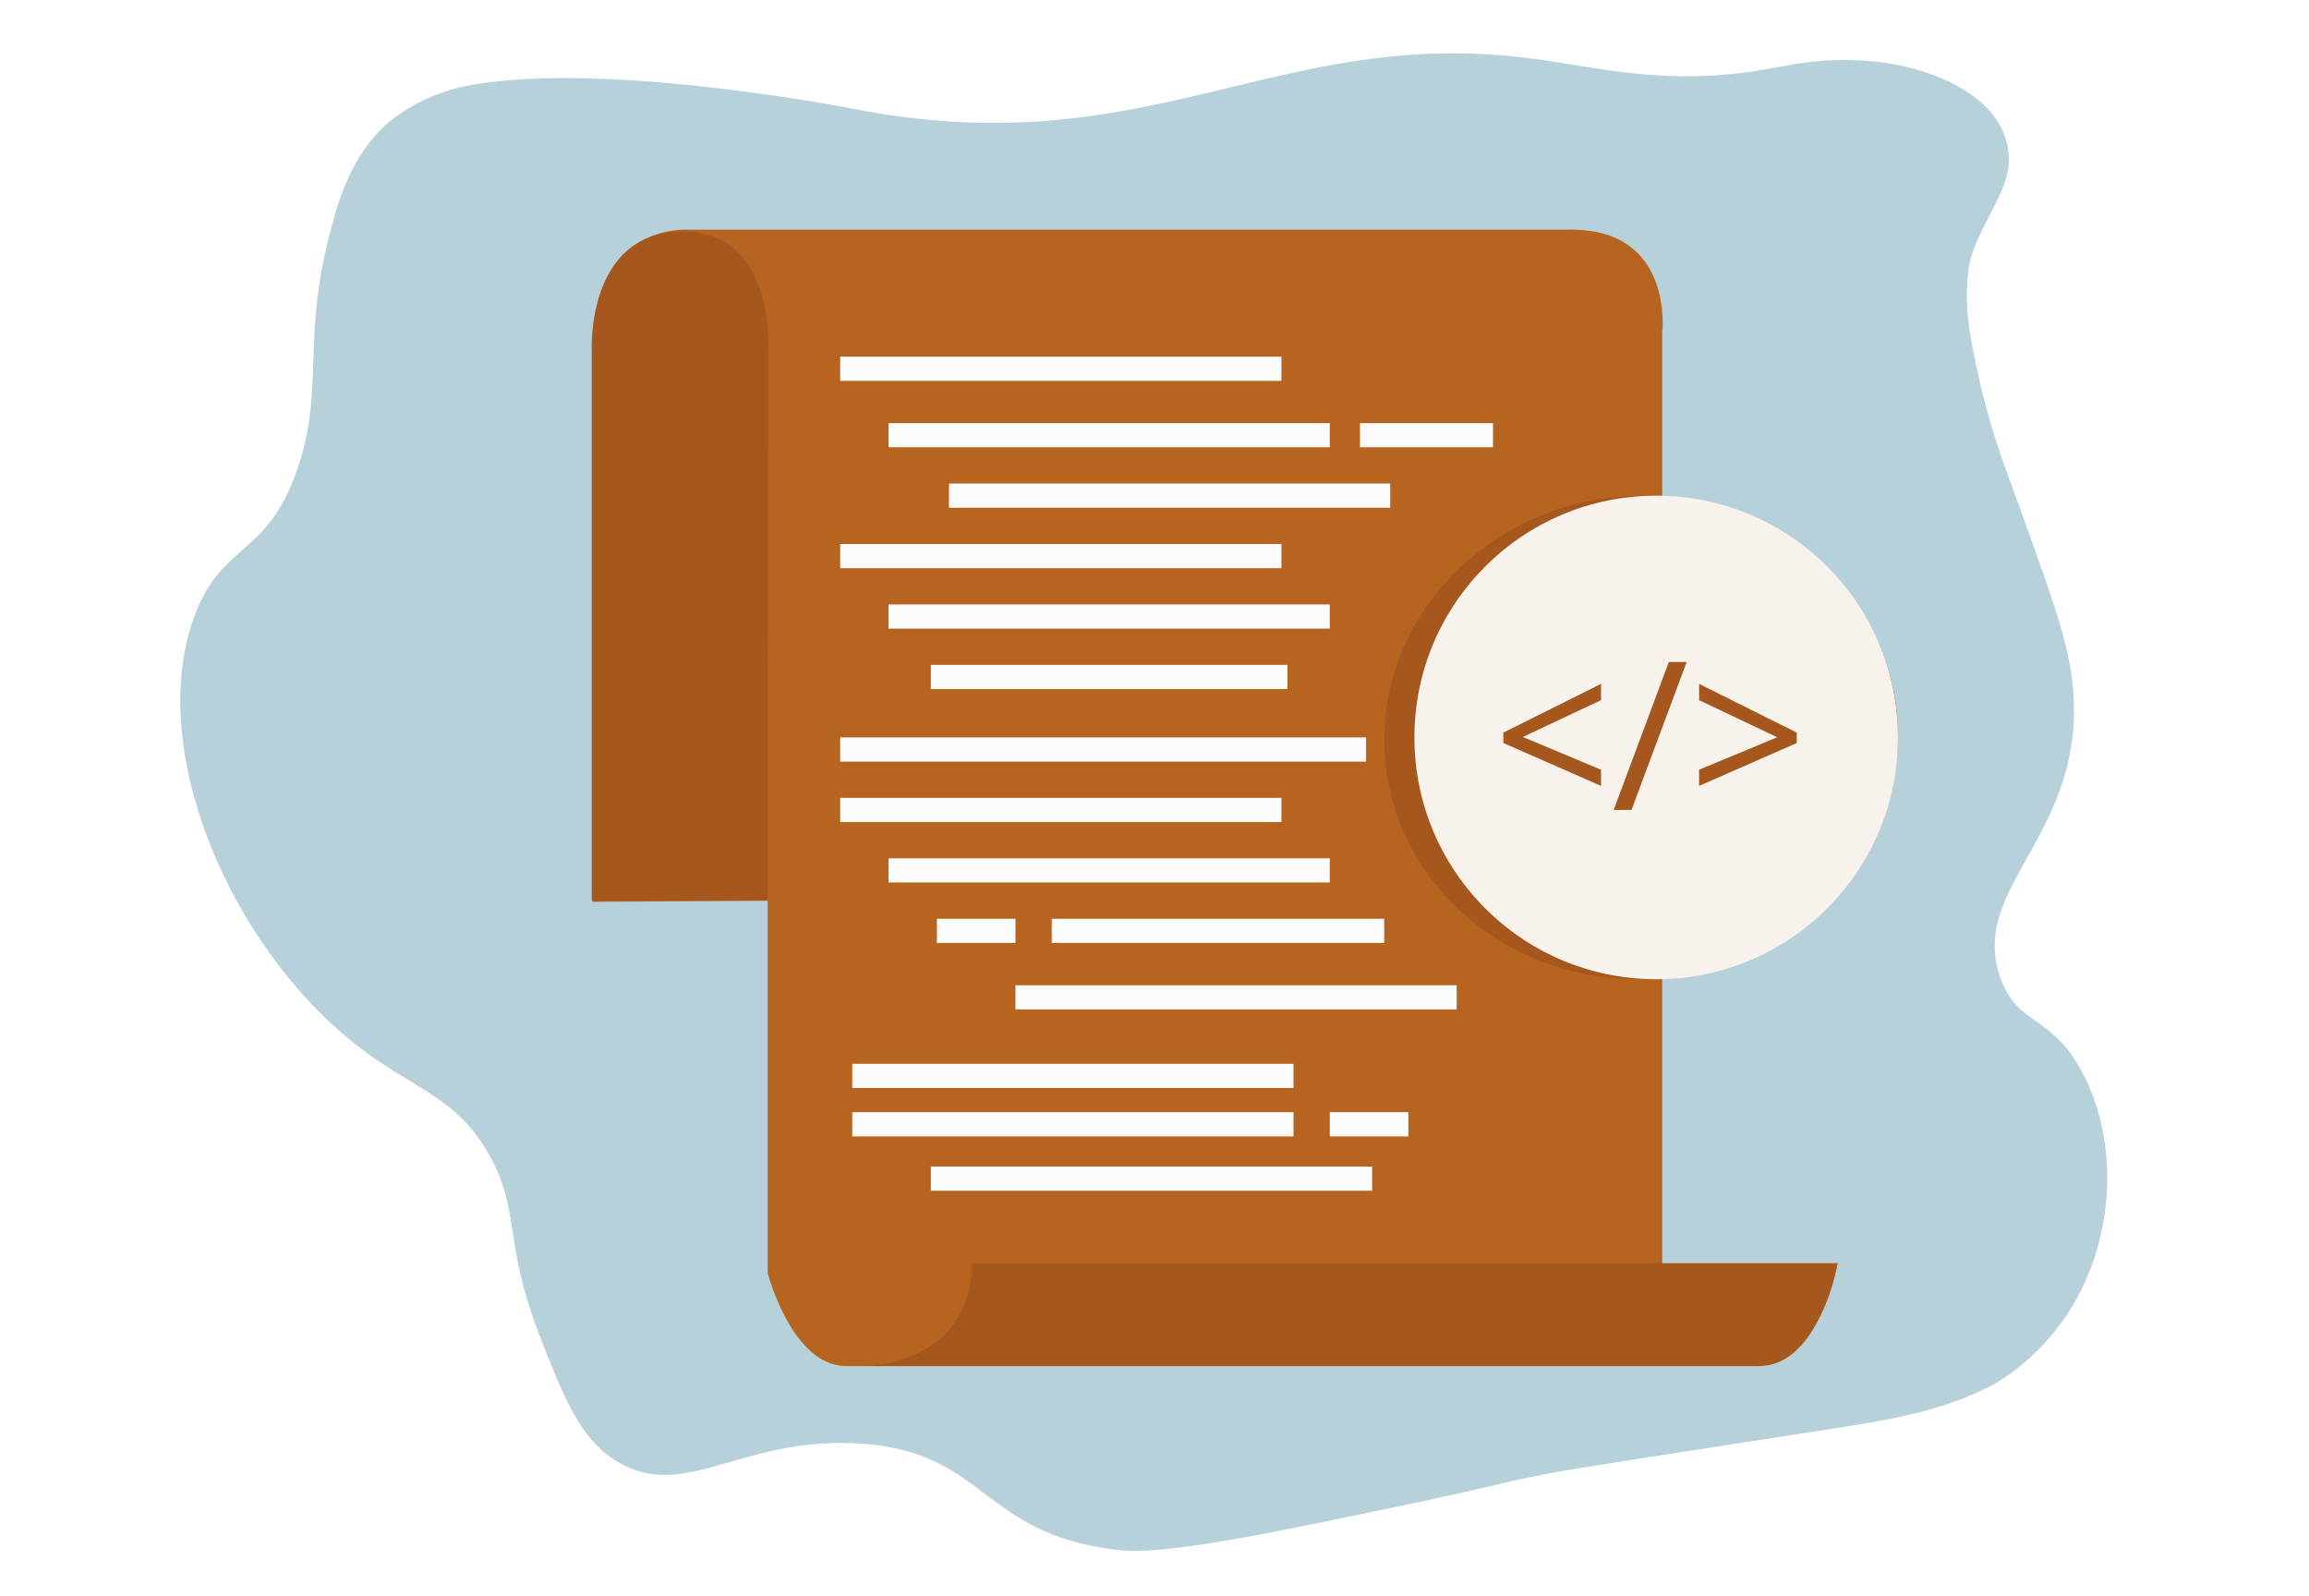
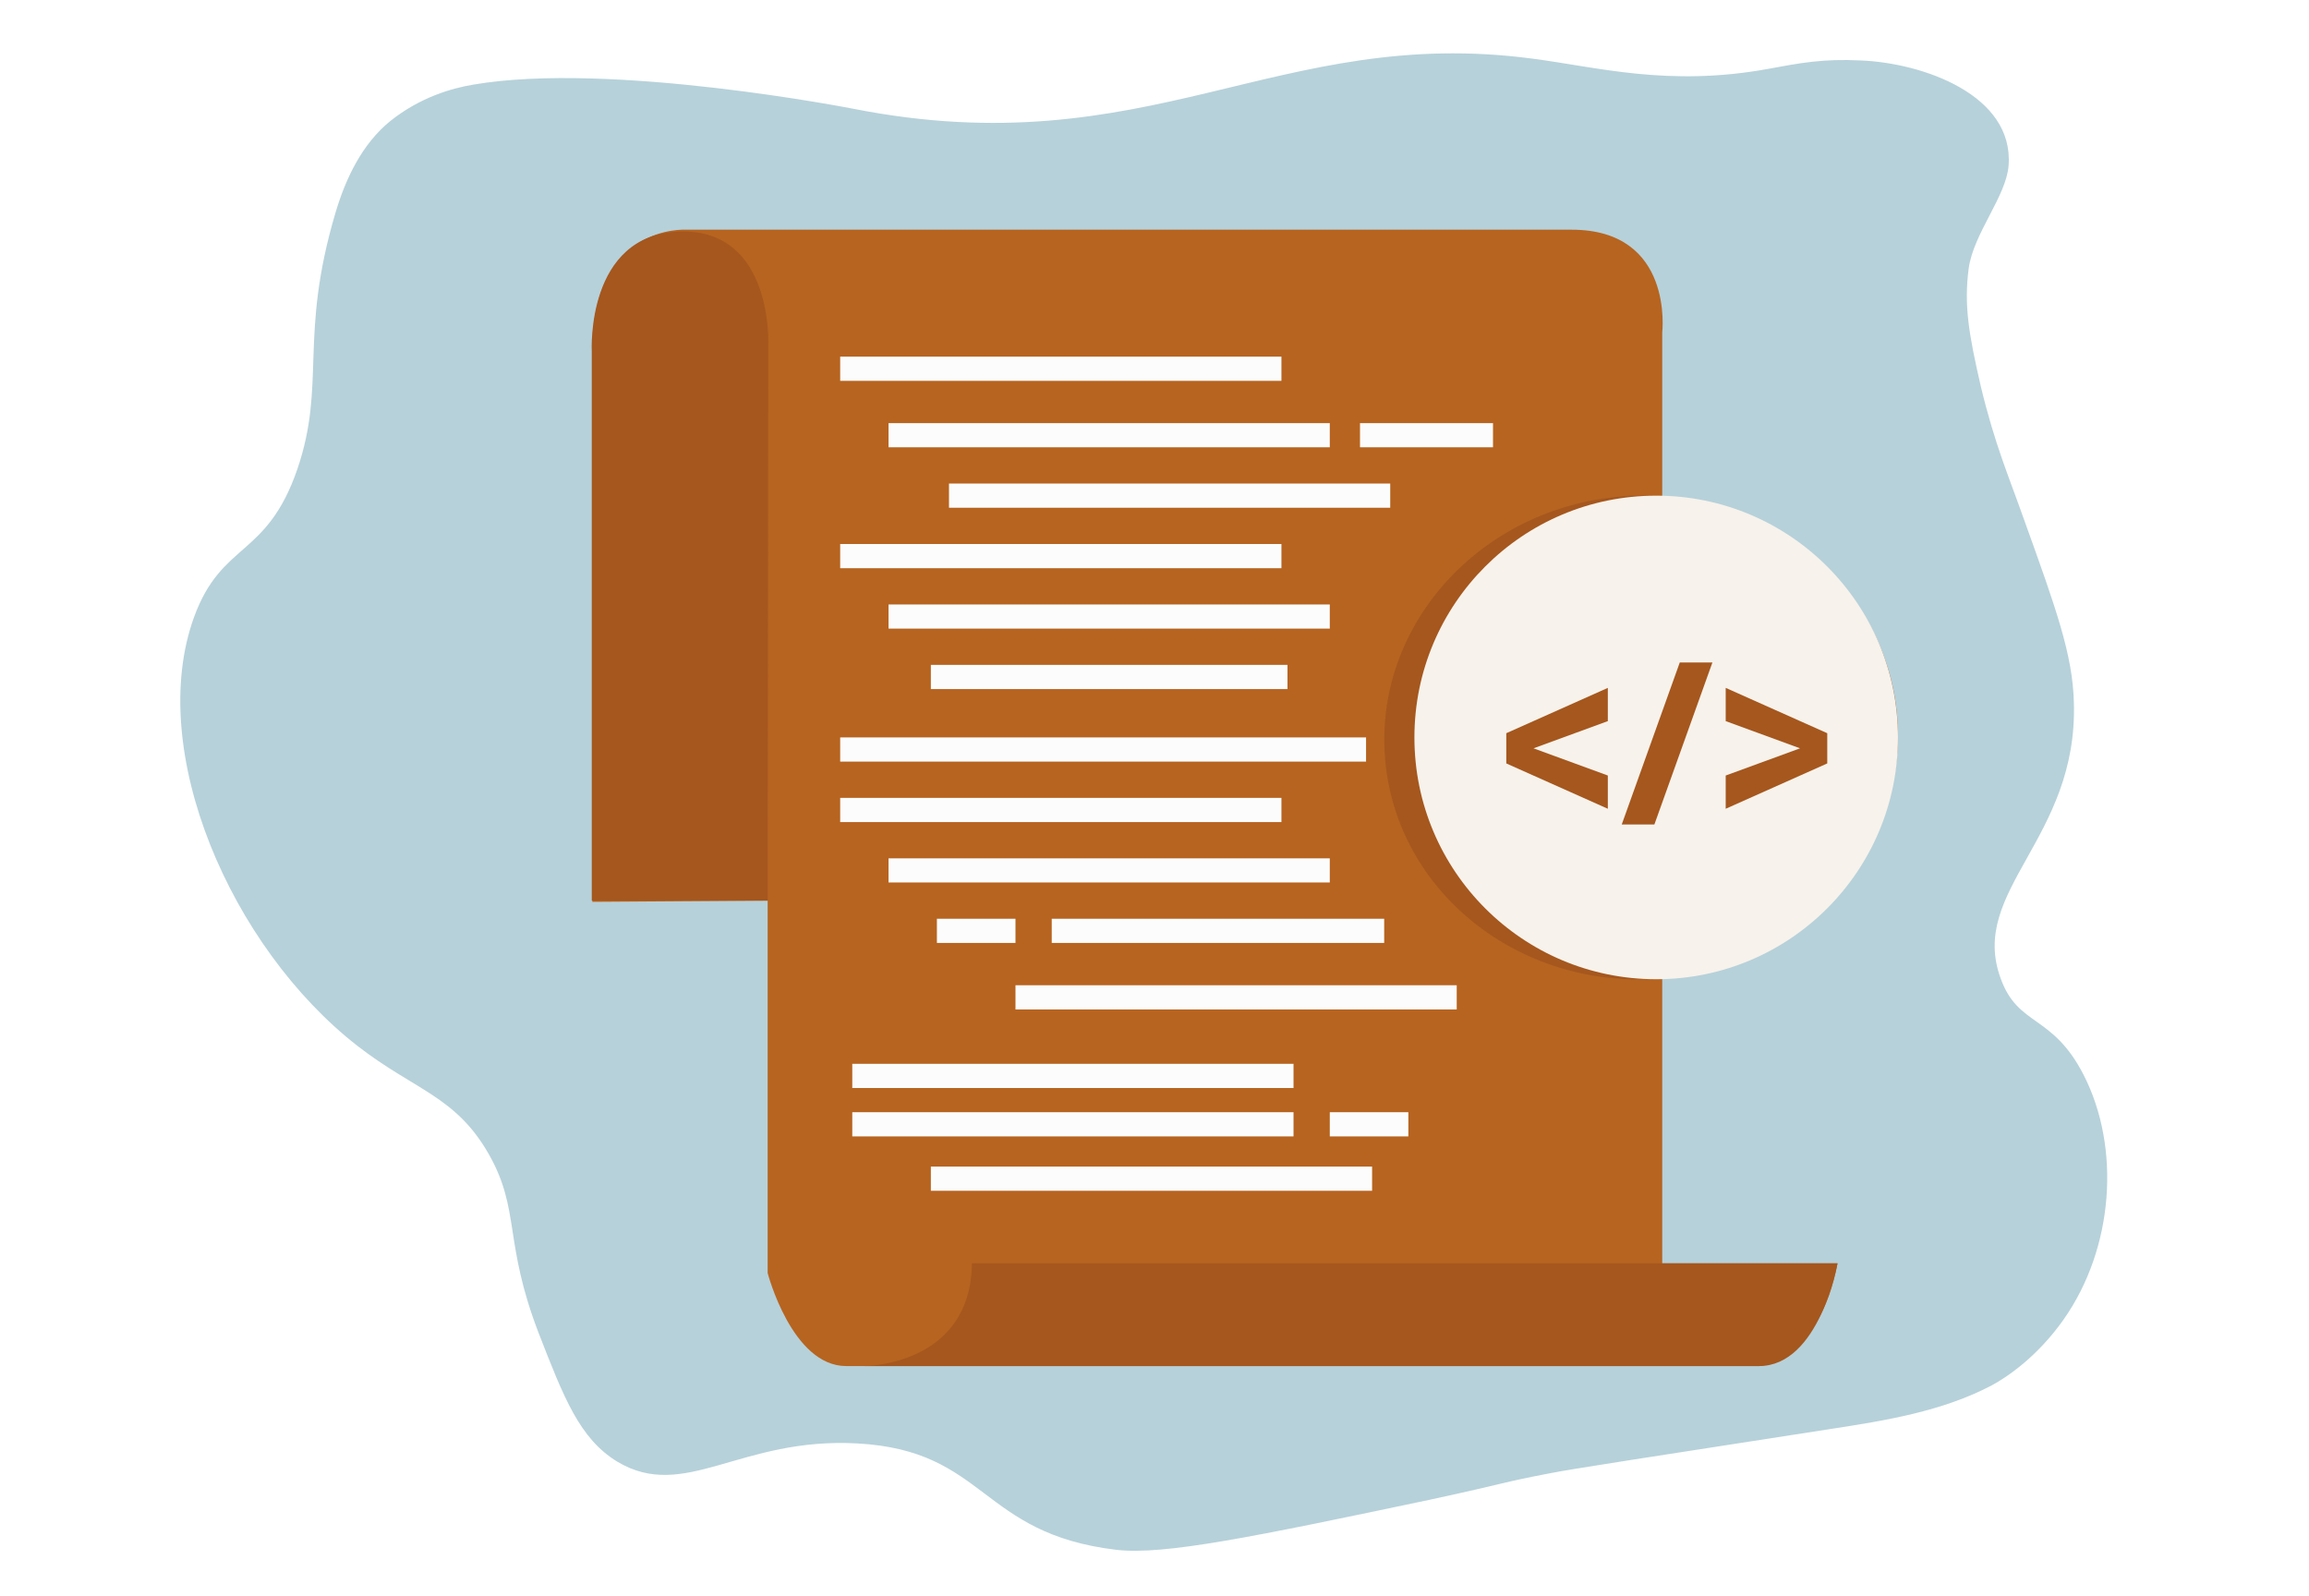
<svg xmlns="http://www.w3.org/2000/svg" xmlns:xlink="http://www.w3.org/1999/xlink" version="1.1" id="Layer_1" x="0px" y="0px" viewBox="0 0 382 264" style="enable-background:new 0 0 382 264;" xml:space="preserve">
  <style type="text/css">
- 	.st0{clip-path:url(#SVGID_00000089548871891715719990000015831876028437225131_);}
+ 	.st0{clip-path:url(#SVGID_00000047752878332967107500000004023389691543345552_);}
	.st1{fill:#B6D1DA;}
	.st2{fill:#B76420;}
	.st3{fill:#A5571E;}
	.st4{fill:#F7F2EB;}
	.st5{fill:#FCFCFC;}
- 	.st6{font-family:'WorkSans-Bold';}
- 	.st7{font-size:34.304px;}
+ 	.st6{enable-background:new    ;}
</style>
  <g>
    <g>
-       <defs>
-         <path id="SVGID_1_" d="M327.7,63.9c2.3,9.6,4.7,15.1,7.1,21.9c5.4,15,8.1,22.5,8.3,30.4c0.7,22.6-17.5,31.1-12.1,45.7     c2.9,8,8.5,5.8,13.7,15.9c6.2,12.1,5,28.7-3.3,40.5c-4.3,6.1-9.3,9.5-11.9,10.9c-8.2,4.3-17.5,5.8-26.6,7.2     c-28.4,4.4-43.4,6.7-46.3,7.3c-8.4,1.6-6.6,1.5-20,4.4c-29.4,6.2-44,9.2-51.9,8.3c-22.7-2.7-21.4-16.4-42.8-17.6     c-19.5-1.1-28.6,9.7-39.8,3c-6.2-3.8-8.8-10.5-13-21.3c-5.8-15.1-3-20.3-8.2-29.5c-5.5-9.7-12.3-10.6-21.8-18     c-20.9-16.3-35-48.8-27-70.9c4.6-12.6,12-9.7,17.1-24.5c4.8-14.1,0.2-21.8,6.3-42.4c1.7-5.7,4.4-11.4,9.1-15.2     c4.9-3.9,10.1-5.4,13.7-6c22.7-3.9,62.9,4,62.9,4c48.8,9.6,70.1-13.9,112.3-8.3c10.8,1.4,22.5,4.7,39,1.7c5.4-1,9.1-1.7,15.3-1.4     c10.3,0.4,25.4,5.7,24.5,17.4c-0.4,5.1-5.8,11.2-6.6,17C324.9,50.5,325.7,55.2,327.7,63.9z" />
-       </defs>
-       <clipPath id="SVGID_00000043423080654988688190000008912198034534827407_">
-         <use xlink:href="#SVGID_1_" style="overflow:visible;" />
-       </clipPath>
-       <g style="clip-path:url(#SVGID_00000043423080654988688190000008912198034534827407_);">
-         <rect y="-0.3" class="st1" width="382" height="264.4" />
-         <g>
-           <path class="st2" d="M127,149v61.6c0,0,4,15.4,13,15.4s151.1,0,151.1,0s9.9-1,12.9-17h-29V55c0,0,2-17-15-17s-146.5,0-146.5,0      S98,37,98,58s0,91.2,0,91.2L127,149z" />
-           <path class="st3" d="M127,149H97.9V58.1c0,0-1-19.4,14.6-19.8s14.6,19,14.6,19L127,149L127,149z" />
-           <path class="st3" d="M304,209c0,0-3,17-13,17s-148,0-148,0s17.6,0,17.8-17H304z" />
-           <ellipse transform="matrix(0.9965 -8.378083e-02 8.378083e-02 0.9965 -9.2671 23.1756)" class="st3" cx="271.5" cy="122" rx="42.5" ry="40" />
-           <circle class="st4" cx="274" cy="122" r="40" />
-           <rect x="139" y="59" class="st5" width="73" height="4" />
-           <rect x="147" y="70" class="st5" width="73" height="4" />
-           <rect x="139" y="90" class="st5" width="73" height="4" />
-           <rect x="147" y="100" class="st5" width="73" height="4" />
-           <rect x="154" y="110" class="st5" width="59" height="4" />
-           <rect x="157" y="80" class="st5" width="73" height="4" />
-           <rect x="225" y="70" class="st5" width="22" height="4" />
-           <rect x="155" y="152" class="st5" width="13" height="4" />
-           <rect x="220" y="184" class="st5" width="13" height="4" />
-           <rect x="139" y="122" class="st5" width="87" height="4" />
-           <rect x="139" y="132" class="st5" width="73" height="4" />
-           <rect x="147" y="142" class="st5" width="73" height="4" />
-           <rect x="168" y="163" class="st5" width="73" height="4" />
-           <rect x="141" y="176" class="st5" width="73" height="4" />
-           <rect x="141" y="184" class="st5" width="73" height="4" />
-           <rect x="154" y="193" class="st5" width="73" height="4" />
-           <rect x="174" y="152" class="st5" width="55" height="4" />
-           <text transform="matrix(1 0 0 1 247 134)" class="st3 st6 st7">&lt;/&gt;</text>
+       <g>
+         <defs>
+           <path id="SVGID_1_" d="M327.7,63.9c2.3,9.6,4.7,15.1,7.1,21.9c5.4,15,8.1,22.5,8.3,30.4c0.7,22.6-17.5,31.1-12.1,45.7      c2.9,8,8.5,5.8,13.7,15.9c6.2,12.1,5,28.7-3.3,40.5c-4.3,6.1-9.3,9.5-11.9,10.9c-8.2,4.3-17.5,5.8-26.6,7.2      c-28.4,4.4-43.4,6.7-46.3,7.3c-8.4,1.6-6.6,1.5-20,4.4c-29.4,6.2-44,9.2-51.9,8.3c-22.7-2.7-21.4-16.4-42.8-17.6      c-19.5-1.1-28.6,9.7-39.8,3c-6.2-3.8-8.8-10.5-13-21.3c-5.8-15.1-3-20.3-8.2-29.5c-5.5-9.7-12.3-10.6-21.8-18      c-20.9-16.3-35-48.8-27-70.9c4.6-12.6,12-9.7,17.1-24.5c4.8-14.1,0.2-21.8,6.3-42.4c1.7-5.7,4.4-11.4,9.1-15.2      c4.9-3.9,10.1-5.4,13.7-6c22.7-3.9,62.9,4,62.9,4c48.8,9.6,70.1-13.9,112.3-8.3c10.8,1.4,22.5,4.7,39,1.7      c5.4-1,9.1-1.7,15.3-1.4c10.3,0.4,25.4,5.7,24.5,17.4c-0.4,5.1-5.8,11.2-6.6,17C324.9,50.5,325.7,55.2,327.7,63.9z" />
+         </defs>
+         <clipPath id="SVGID_00000136403844746480038350000014207782889798853519_">
+           <use xlink:href="#SVGID_1_" style="overflow:visible;" />
+         </clipPath>
+         <g style="clip-path:url(#SVGID_00000136403844746480038350000014207782889798853519_);">
+           <rect y="-0.3" class="st1" width="382" height="264.4" />
+           <g>
+             <path class="st2" d="M127,149v61.6c0,0,4,15.4,13,15.4s151.1,0,151.1,0s9.9-1,12.9-17h-29V55c0,0,2-17-15-17s-146.5,0-146.5,0       S98,37,98,58s0,91.2,0,91.2L127,149z" />
+             <path class="st3" d="M127,149H97.9V58.1c0,0-1-19.4,14.6-19.8s14.6,19,14.6,19L127,149L127,149z" />
+             <path class="st3" d="M304,209c0,0-3,17-13,17s-148,0-148,0s17.6,0,17.8-17H304z" />
+             <ellipse transform="matrix(0.9965 -8.377951e-02 8.377951e-02 0.9965 -9.2668 23.1754)" class="st3" cx="271.5" cy="122" rx="42.5" ry="40" />
+             <circle class="st4" cx="274" cy="122" r="40" />
+             <rect x="139" y="59" class="st5" width="73" height="4" />
+             <rect x="147" y="70" class="st5" width="73" height="4" />
+             <rect x="139" y="90" class="st5" width="73" height="4" />
+             <rect x="147" y="100" class="st5" width="73" height="4" />
+             <rect x="154" y="110" class="st5" width="59" height="4" />
+             <rect x="157" y="80" class="st5" width="73" height="4" />
+             <rect x="225" y="70" class="st5" width="22" height="4" />
+             <rect x="155" y="152" class="st5" width="13" height="4" />
+             <rect x="220" y="184" class="st5" width="13" height="4" />
+             <rect x="139" y="122" class="st5" width="87" height="4" />
+             <rect x="139" y="132" class="st5" width="73" height="4" />
+             <rect x="147" y="142" class="st5" width="73" height="4" />
+             <rect x="168" y="163" class="st5" width="73" height="4" />
+             <rect x="141" y="176" class="st5" width="73" height="4" />
+             <rect x="141" y="184" class="st5" width="73" height="4" />
+             <rect x="154" y="193" class="st5" width="73" height="4" />
+             <rect x="174" y="152" class="st5" width="55" height="4" />
+             <g class="st6">
+               <path class="st3" d="M266,133.8l-16.8-7.5v-5l16.8-7.5v5.5l-12.3,4.5l12.3,4.5V133.8z" />
+               <path class="st3" d="M283.3,109.6l-9.6,26.8h-5.4l9.6-26.8H283.3z" />
+               <path class="st3" d="M285.5,113.8l16.8,7.5v5l-16.8,7.5v-5.5l12.3-4.5l-12.3-4.5V113.8z" />
+             </g>
+           </g>
        </g>
      </g>
    </g>
  </g>
</svg>
